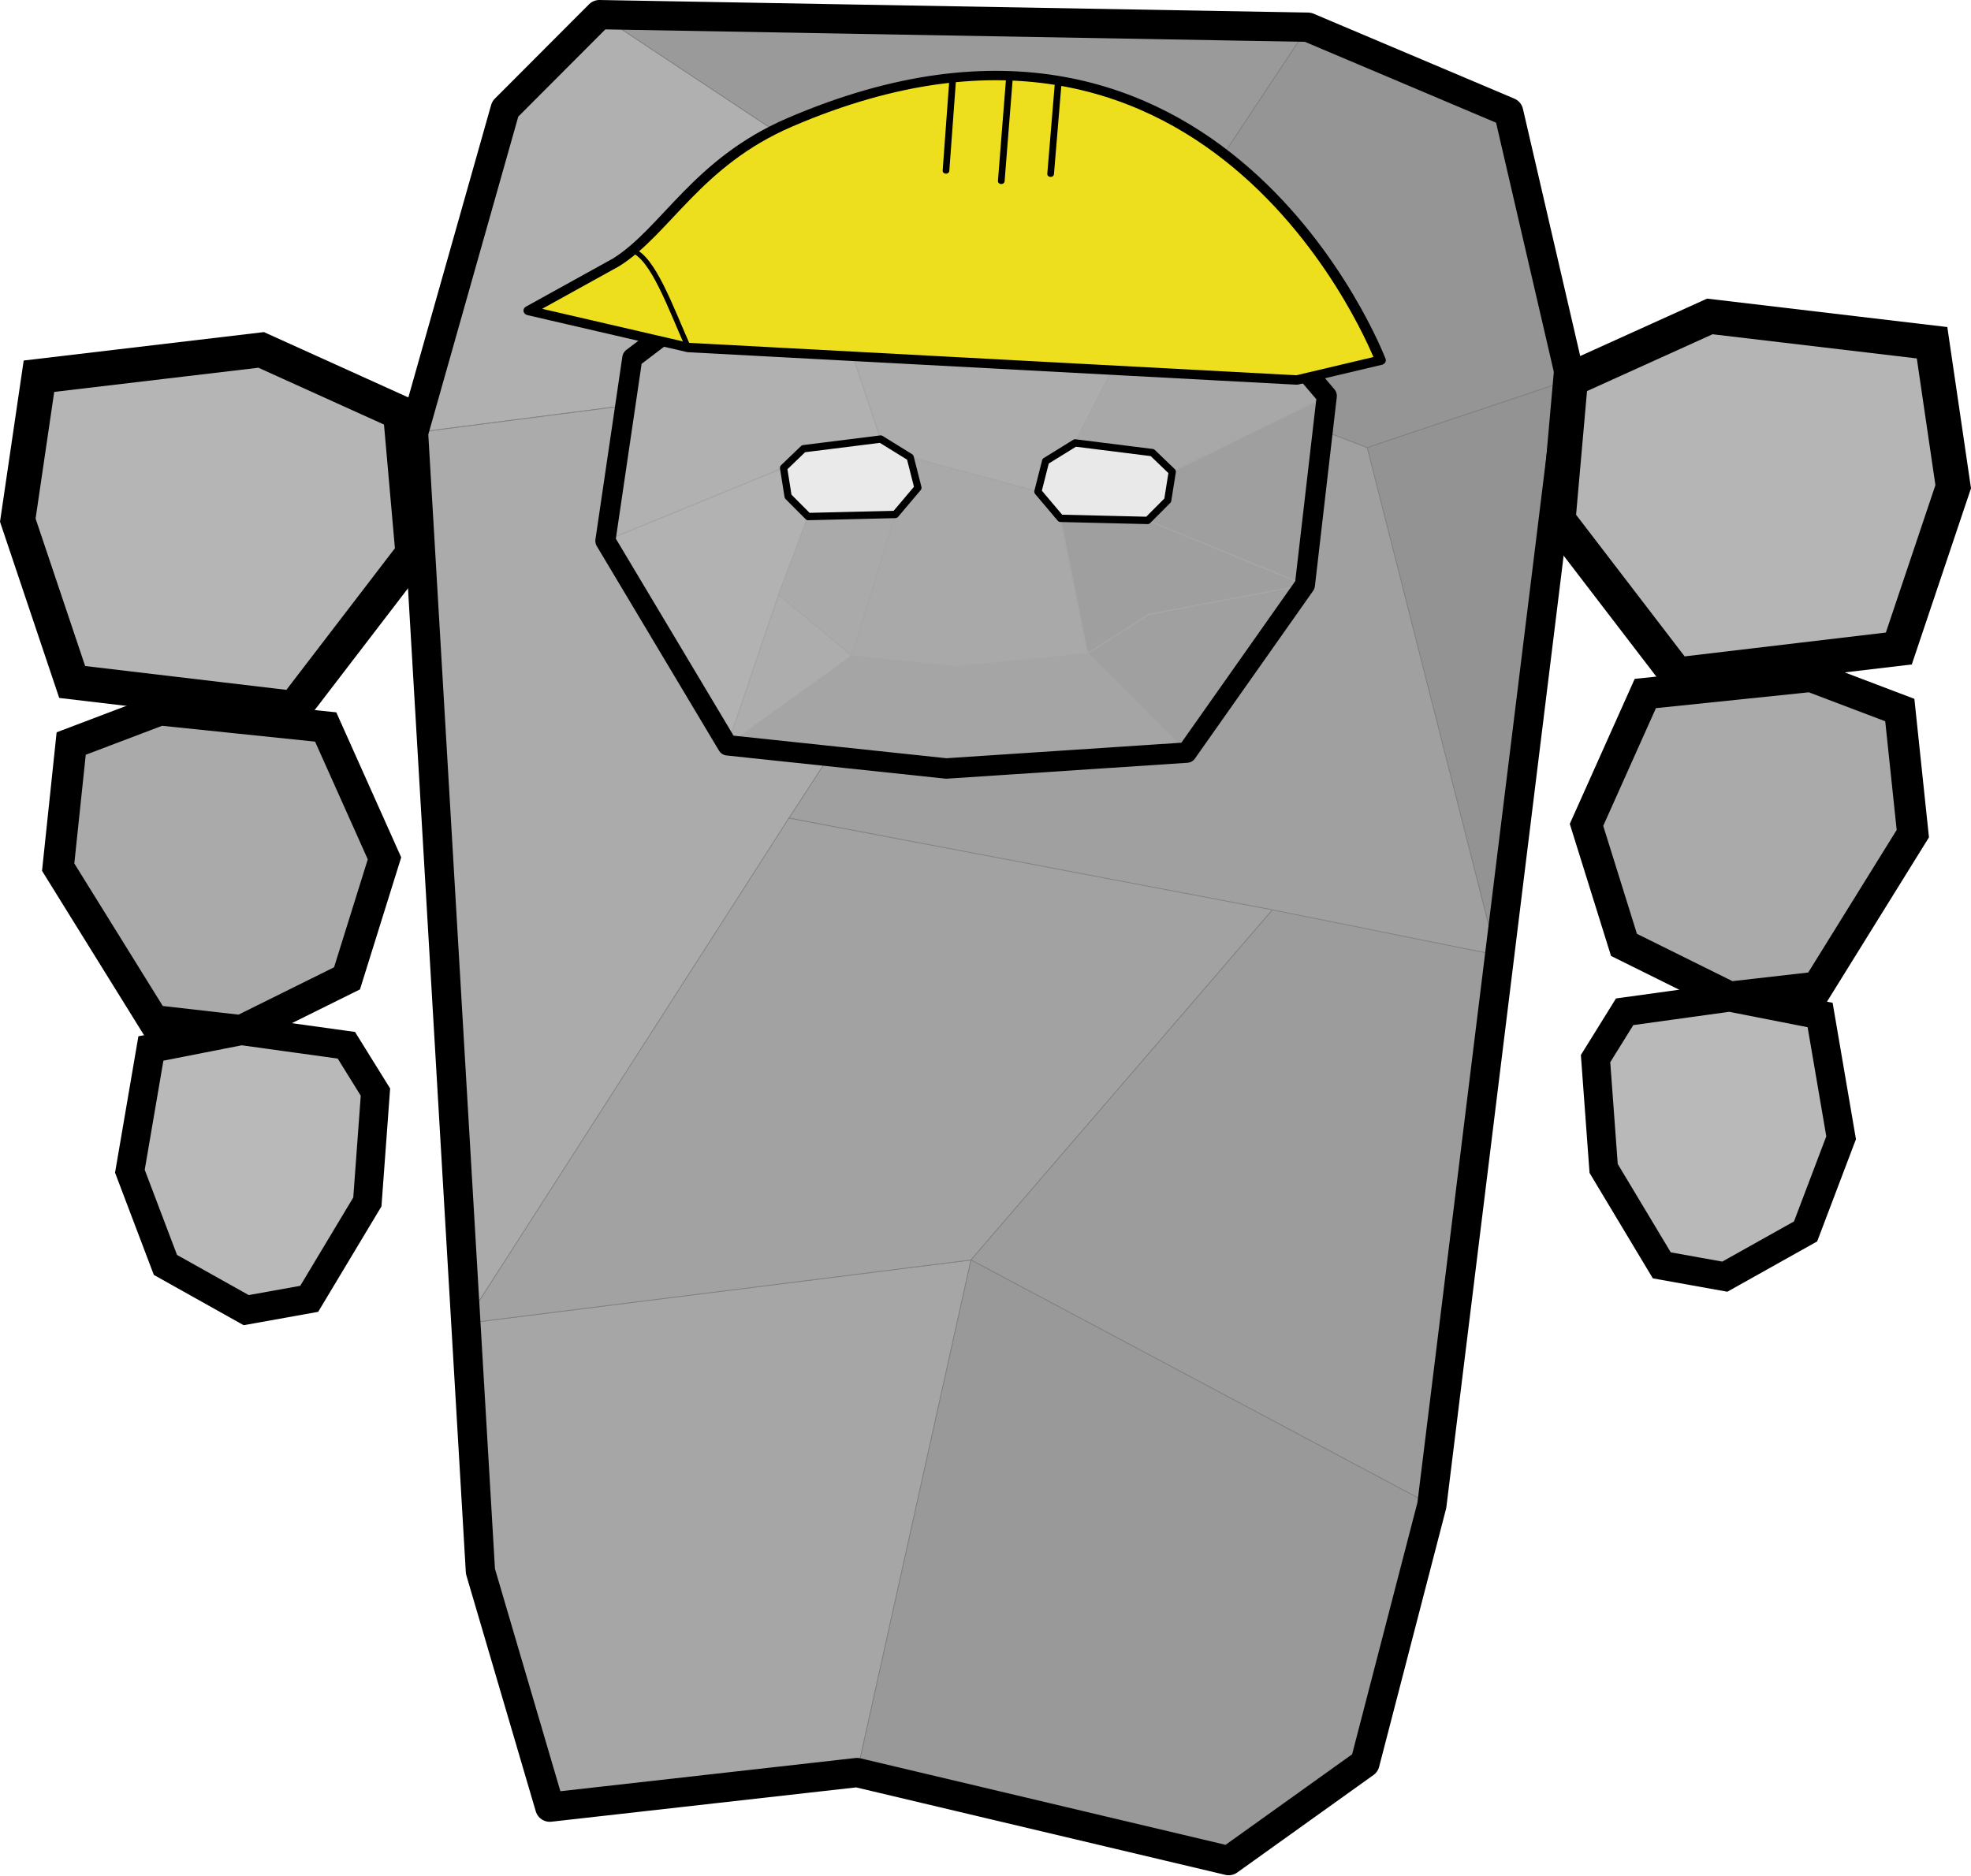
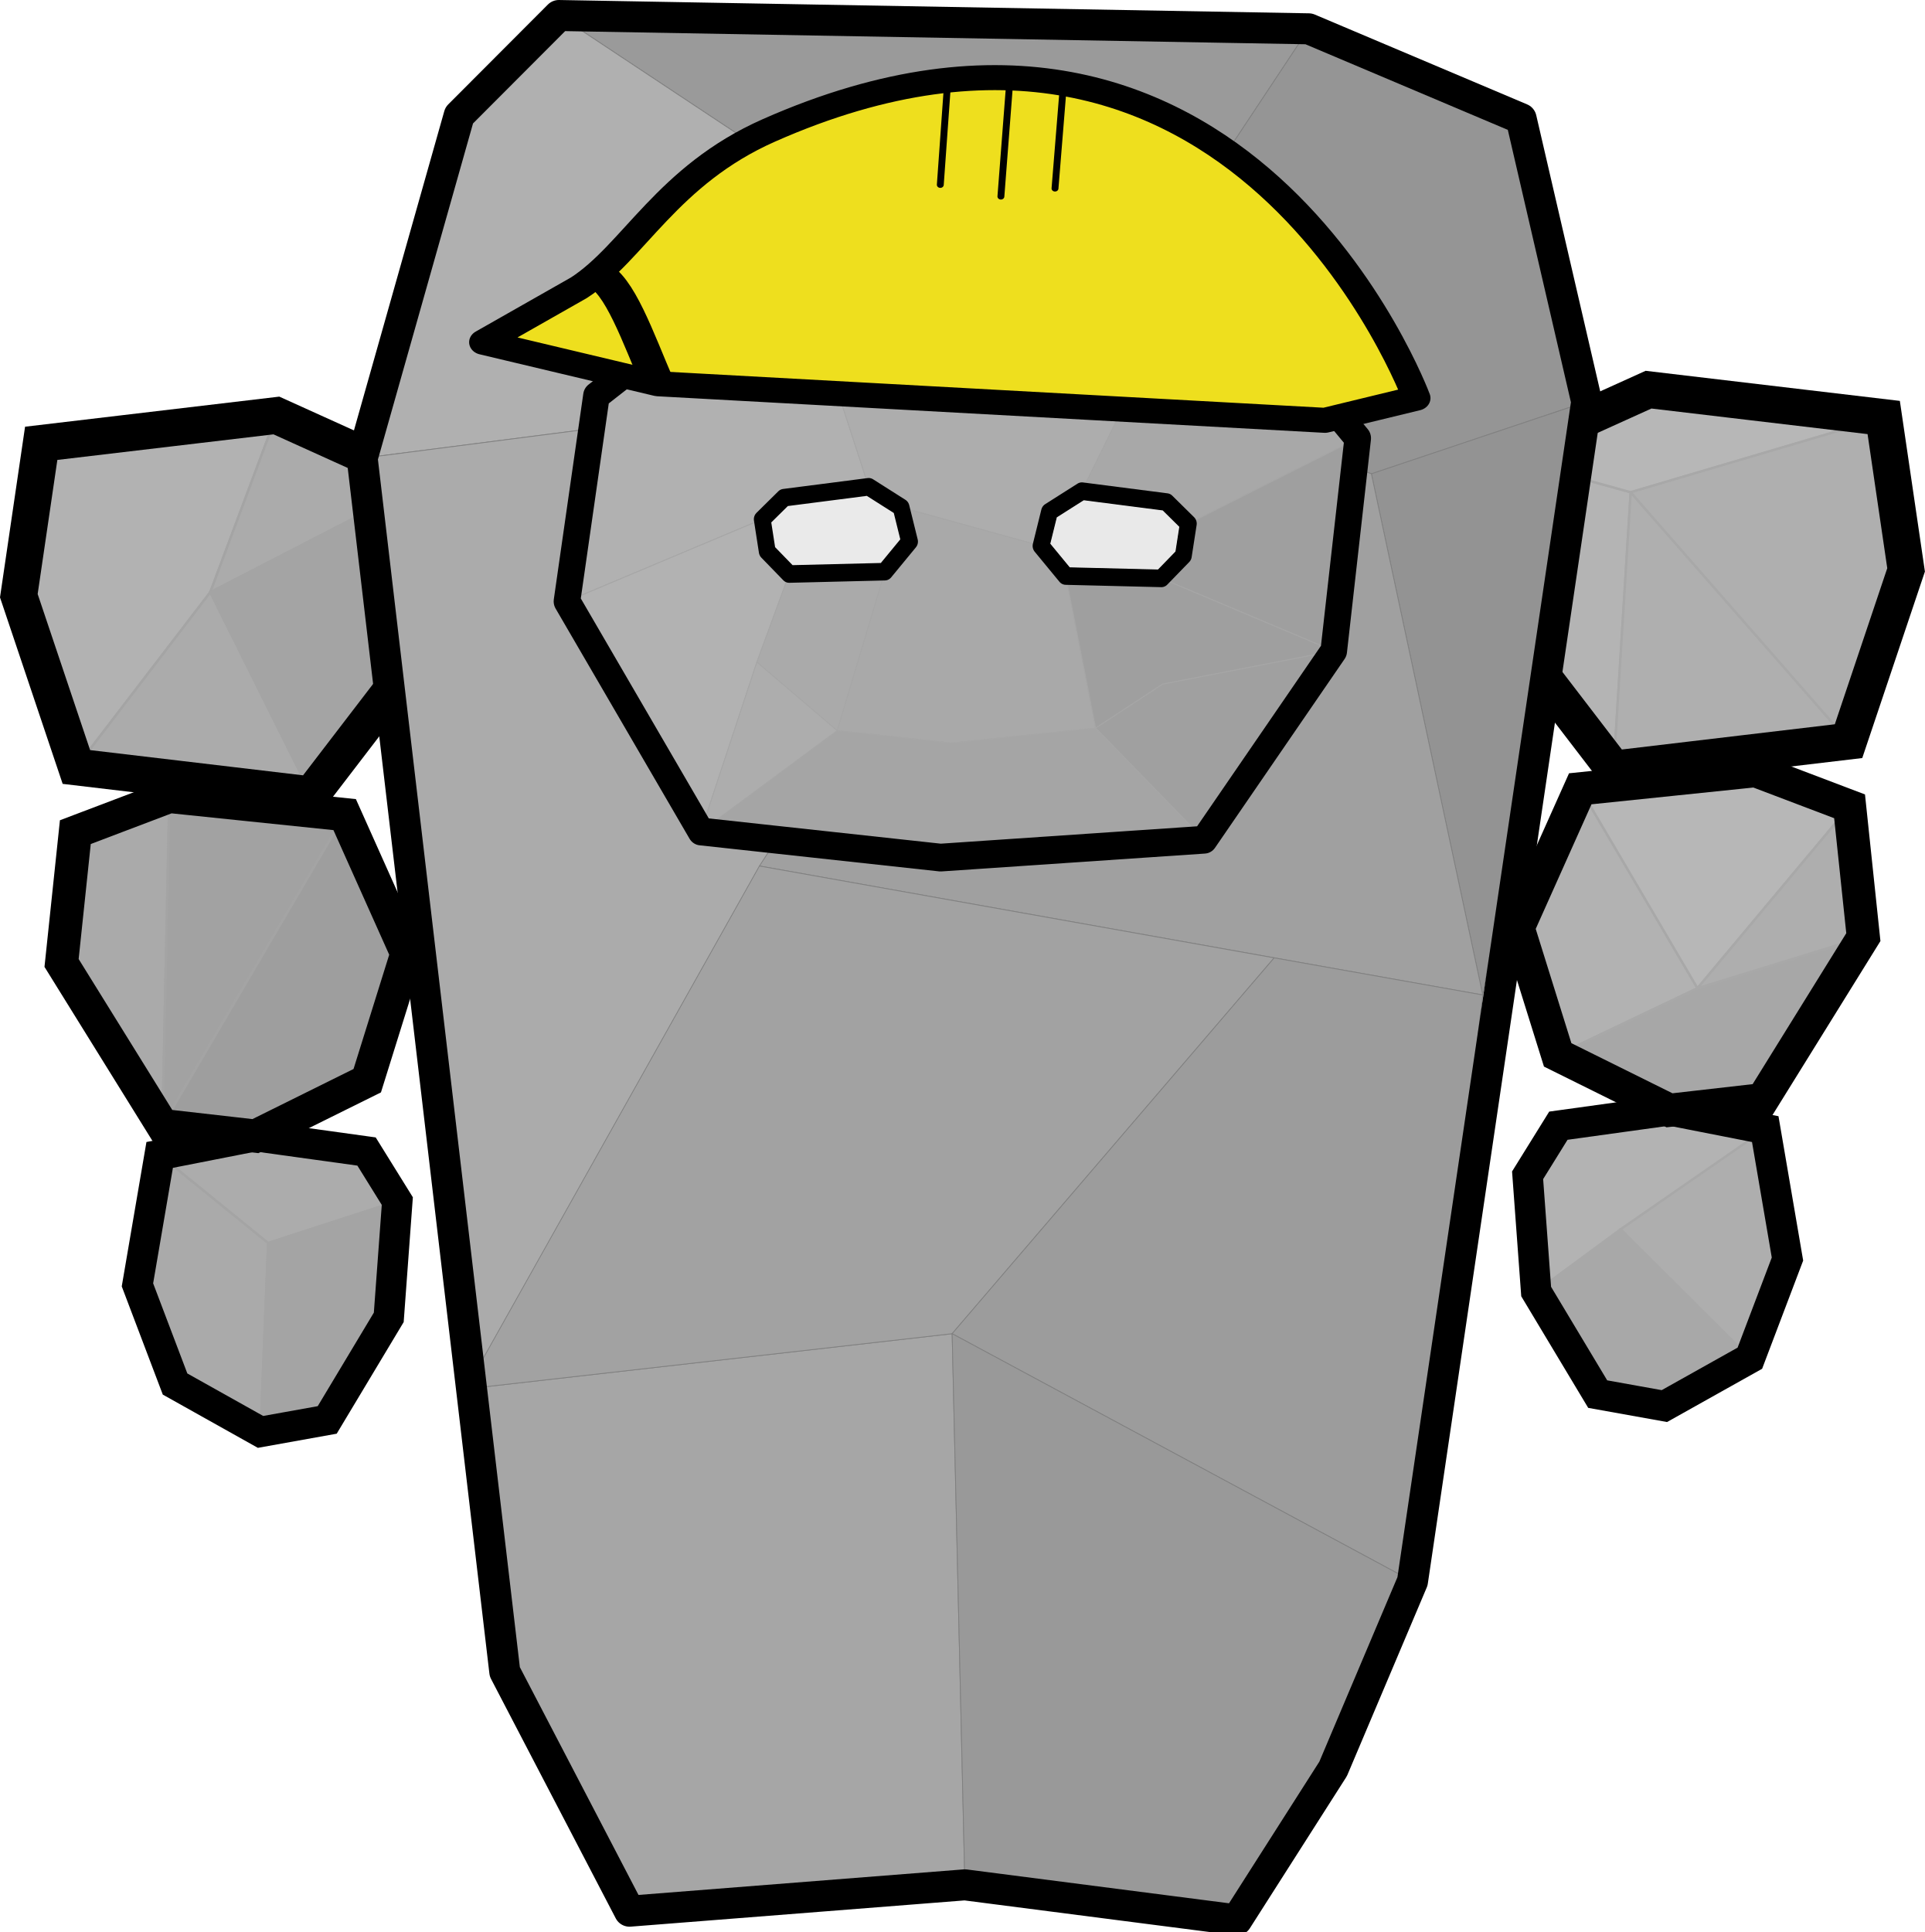
- <svg xmlns="http://www.w3.org/2000/svg" width="230.572mm" height="219.418mm" viewBox="0 0 230.572 219.418" version="1.1" id="svg8">
+ <svg xmlns="http://www.w3.org/2000/svg" width="212.782mm" height="213.56mm" viewBox="0 0 212.782 213.56" version="1.1" id="svg8">
  <defs id="defs2" />
-   <g id="layer2" transform="translate(14.77024,-26.25966)" style="display:inline">
+   <g id="layer4" transform="translate(-8.340386,-2.411462e-6)">
+     <path style="fill:#b2b2b2;fill-opacity:1;stroke:#a4a4a4;stroke-width:0.265px;stroke-linecap:butt;stroke-linejoin:miter;stroke-opacity:1" d="m 12.896,49.004 -2.474,16.845 6.362,18.932 14.802,-19.317 7.307,-19.537 z" id="path3086" />
+     <path style="fill:#ababab;fill-opacity:1;stroke:#a4a4a4;stroke-width:0.265px;stroke-linecap:butt;stroke-linejoin:miter;stroke-opacity:1" d="m 55.18,53.297 -23.594,12.166 7.307,-19.537 z" id="path3088" />
+     <path style="fill:#ababab;fill-opacity:1;stroke:#a4a4a4;stroke-width:0.265px;stroke-linecap:butt;stroke-linejoin:miter;stroke-opacity:1" d="m 16.784,84.78 14.802,-19.317 11.165,22.393 z" id="path3090" />
+     <path style="fill:#a4a4a4;fill-opacity:1;stroke:#a4a4a4;stroke-width:0.265px;stroke-linecap:butt;stroke-linejoin:miter;stroke-opacity:1" d="M 56.632,69.744 42.751,87.856 31.586,65.464 55.18,53.297 Z" id="path3092" />
+     <path style="fill:#aaaaaa;fill-opacity:1;stroke:#a4a4a4;stroke-width:0.265px;stroke-linecap:butt;stroke-linejoin:miter;stroke-opacity:1" d="m 26.295,124.413 0.768,-36.374 -10.394,3.944 -1.523,14.461 z" id="path3094" />
+     <path style="fill:#a2a2a2;fill-opacity:1;stroke:#a4a4a4;stroke-width:0.265px;stroke-linecap:butt;stroke-linejoin:miter;stroke-opacity:1" d="M 26.295,124.413 46.44,90.046 27.063,88.039 Z" id="path3096" />
+     <path style="fill:#9e9e9e;fill-opacity:1;stroke:#a4a4a4;stroke-width:0.265px;stroke-linecap:butt;stroke-linejoin:miter;stroke-opacity:1" d="m 48.937,119.457 4.383,-14.041 -6.88,-15.37 -20.145,34.367 10.28,1.172 z" id="path3098" />
+     <path style="fill:#aaaaaa;fill-opacity:1;stroke:#a4a4a4;stroke-width:0.265px;stroke-linecap:butt;stroke-linejoin:miter;stroke-opacity:1" d="m 25.991,127.664 11.996,9.734 -0.845,20.883 -9.449,-5.292 -4.158,-10.961 z" id="path3100" />
+     <path style="fill:#acacac;fill-opacity:1;stroke:#a4a4a4;stroke-width:0.265px;stroke-linecap:butt;stroke-linejoin:miter;stroke-opacity:1" d="m 25.991,127.664 11.996,9.734 14.274,-4.631 -3.402,-5.481 -12.284,-1.701 z" id="path3102" />
+     <path style="fill:#a4a4a4;fill-opacity:1;stroke:#a4a4a4;stroke-width:0.265px;stroke-linecap:butt;stroke-linejoin:miter;stroke-opacity:1" d="m 37.141,158.28 0.845,-20.883 14.274,-4.631 -0.945,12.851 -6.804,11.339 -7.37,1.323" id="path3104" />
+     <path style="fill:#b4b4b4;fill-opacity:1;stroke:#a8a8a8;stroke-width:0.265px;stroke-linecap:butt;stroke-linejoin:miter;stroke-opacity:1" d="m 186.712,85.003 1.886,-30.59 -14.315,-3.969 -1.452,16.446 13.881,18.113" id="path3116" />
+     <path style="fill:#afafaf;fill-opacity:1;stroke:#a8a8a8;stroke-width:0.265px;stroke-linecap:butt;stroke-linejoin:miter;stroke-opacity:1" d="M 212.679,81.927 188.597,54.413 186.712,85.003 Z" id="path3118" />
+     <path style="fill:#b7b7b7;fill-opacity:1;stroke:#a8a8a8;stroke-width:0.265px;stroke-linecap:butt;stroke-linejoin:miter;stroke-opacity:1" d="m 174.283,50.444 14.315,3.969 27.97,-8.263 -25.997,-3.077 z" id="path3120" />
+     <path style="fill:#afafaf;fill-opacity:1;stroke:#a8a8a8;stroke-width:0.265px;stroke-linecap:butt;stroke-linejoin:miter;stroke-opacity:1" d="M 212.679,81.927 188.597,54.413 216.567,46.15 219.041,62.995 Z" id="path3122" />
+     <path style="fill:#b2b2b2;fill-opacity:1;stroke:#a8a8a8;stroke-width:0.265px;stroke-linecap:butt;stroke-linejoin:miter;stroke-opacity:1" d="M 180.526,116.604 195.981,109.238 183.023,87.192 176.143,102.562 Z" id="path3124" />
+     <path style="fill:#b7b7b7;fill-opacity:1;stroke:#a8a8a8;stroke-width:0.265px;stroke-linecap:butt;stroke-linejoin:miter;stroke-opacity:1" d="M 212.793,89.129 195.981,109.238 183.023,87.192 202.4,85.185 Z" id="path3126" />
+     <path style="fill:#a7a7a7;fill-opacity:1;stroke:#a8a8a8;stroke-width:0.265px;stroke-linecap:butt;stroke-linejoin:miter;stroke-opacity:1" d="m 180.526,116.604 15.454,-7.366 18.336,-5.648 -11.148,17.969 -10.28,1.172 z" id="path3128" />
+     <path style="fill:#aeaeae;fill-opacity:1;stroke:#a8a8a8;stroke-width:0.265px;stroke-linecap:butt;stroke-linejoin:miter;stroke-opacity:1" d="m 212.793,89.129 1.523,14.461 -18.336,5.648 z" id="path3130" />
+     <path style="fill:#b3b3b3;fill-opacity:1;stroke:#a8a8a8;stroke-width:0.265px;stroke-linecap:butt;stroke-linejoin:miter;stroke-opacity:1" d="m 180.605,124.432 -3.402,5.481 0.945,12.851 25.324,-17.954 -10.583,-2.079 z" id="path3132" />
+     <path style="fill:#aeaeae;fill-opacity:1;stroke:#a8a8a8;stroke-width:0.265px;stroke-linecap:butt;stroke-linejoin:miter;stroke-opacity:1" d="m 201.771,150.134 -14.295,-14.249 15.996,-11.075 2.457,14.363 z" id="path3134" />
+     <path style="fill:#a8a8a8;fill-opacity:1;stroke:#a8a8a8;stroke-width:0.265px;stroke-linecap:butt;stroke-linejoin:miter;stroke-opacity:1" d="m 192.322,155.426 -7.37,-1.323 -6.804,-11.339 9.329,-6.878 14.295,14.249 z" id="path3136" />
+   </g>
+   <g id="layer5" transform="translate(-8.340386,-2.411462e-6)">
+     <path style="display:inline;fill:none;fill-opacity:1;stroke:#000000;stroke-width:3.665;stroke-linecap:butt;stroke-linejoin:miter;stroke-miterlimit:4;stroke-dasharray:none;stroke-opacity:1" d="m 46.44,90.046 -19.377,-2.007 -10.394,3.944 -1.523,14.461 11.148,17.969 10.28,1.172 12.362,-6.127 4.383,-14.041 z" id="path855-6" />
+     <path style="display:inline;fill:none;fill-opacity:1;stroke:#000000;stroke-width:3.365;stroke-linecap:butt;stroke-linejoin:miter;stroke-miterlimit:4;stroke-dasharray:none;stroke-opacity:1" d="m 48.858,127.286 -12.284,-1.701 -10.583,2.079 -2.457,14.363 4.158,10.961 9.449,5.292 7.37,-1.323 6.804,-11.339 0.945,-12.851 z" id="path859-7" />
+     <path style="display:inline;fill:none;fill-opacity:1;stroke:#000000;stroke-width:4.065;stroke-linecap:butt;stroke-linejoin:miter;stroke-miterlimit:4;stroke-dasharray:none;stroke-opacity:1" d="m 38.893,45.927 -25.997,3.077 -2.474,16.845 6.362,18.932 25.967,3.076 13.881,-18.113 -1.452,-16.446 z" id="path851-3" />
+     <path style="display:inline;fill:none;fill-opacity:1;stroke:#000000;stroke-width:4.065;stroke-linecap:butt;stroke-linejoin:miter;stroke-miterlimit:4;stroke-dasharray:none;stroke-opacity:1" d="m 190.57,43.073 25.997,3.077 2.474,16.845 -6.362,18.932 -25.967,3.076 -13.881,-18.113 1.452,-16.446 z" id="path851" />
+     <path style="display:inline;fill:none;fill-opacity:1;stroke:#000000;stroke-width:3.665;stroke-linecap:butt;stroke-linejoin:miter;stroke-miterlimit:4;stroke-dasharray:none;stroke-opacity:1" d="m 183.023,87.192 19.377,-2.007 10.394,3.944 1.523,14.461 -11.148,17.969 -10.28,1.172 -12.362,-6.127 -4.383,-14.041 z" id="path855" />
+     <path style="display:inline;fill:none;fill-opacity:1;stroke:#000000;stroke-width:3.365;stroke-linecap:butt;stroke-linejoin:miter;stroke-miterlimit:4;stroke-dasharray:none;stroke-opacity:1" d="m 180.605,124.432 12.284,-1.701 10.583,2.079 2.457,14.363 -4.158,10.961 -9.449,5.292 -7.37,-1.323 -6.804,-11.339 -0.945,-12.851 z" id="path859" />
+   </g>
+   <g id="layer2" transform="translate(6.429852,-26.25966)" style="display:inline">
    <path style="fill:#9a9a9a;fill-opacity:1;stroke:#7f7f7f;stroke-width:0.086;stroke-linecap:butt;stroke-linejoin:miter;stroke-miterlimit:4;stroke-dasharray:none;stroke-opacity:1" d="M 55.345,27.973 113.602,66.608 138.239,29.445 Z" id="path818" />
    <path style="fill:#959595;fill-opacity:1;stroke:#7f7f7f;stroke-width:0.086;stroke-linecap:butt;stroke-linejoin:miter;stroke-miterlimit:4;stroke-dasharray:none;stroke-opacity:1" d="m 113.602,66.608 31.563,12.027 23.796,-7.98 -7.246,-31.277 -23.477,-9.935 -24.636,37.164" id="path820" />
    <path style="fill:#b0b0b0;fill-opacity:1;stroke:#7f7f7f;stroke-width:0.086;stroke-linecap:butt;stroke-linejoin:miter;stroke-miterlimit:4;stroke-dasharray:none;stroke-opacity:1" d="M 55.345,27.973 113.602,66.608 33.606,76.911 44.331,39.011 Z" id="path822" />
-     <path style="fill:#939393;fill-opacity:1;stroke:#7f7f7f;stroke-width:0.086;stroke-linecap:butt;stroke-linejoin:miter;stroke-miterlimit:4;stroke-dasharray:none;stroke-opacity:1" d="m 145.166,78.636 15.101,59.357 8.695,-67.337 z" id="path824" />
-     <path style="fill:#ababab;fill-opacity:1;stroke:#7f7f7f;stroke-width:0.086;stroke-linecap:butt;stroke-linejoin:miter;stroke-miterlimit:4;stroke-dasharray:none;stroke-opacity:1" d="M 113.602,66.608 39.603,181.112 33.606,76.911 Z" id="path826" />
-     <path style="fill:#a0a0a0;fill-opacity:1;stroke:#7f7f7f;stroke-width:0.086;stroke-linecap:butt;stroke-linejoin:miter;stroke-miterlimit:4;stroke-dasharray:none;stroke-opacity:1" d="m 113.602,66.608 31.563,12.027 15.101,59.357 -82.749,-16.006 z" id="path830" />
-     <path style="fill:#a6a6a6;fill-opacity:1;stroke:#7f7f7f;stroke-width:0.086;stroke-linecap:butt;stroke-linejoin:miter;stroke-miterlimit:4;stroke-dasharray:none;stroke-opacity:1" d="m 85.488,233.662 13.333,-59.977 -59.217,7.428 1.829,29 8.116,27.597 35.94,-4.048" id="path832" />
-     <path style="fill:#a2a2a2;fill-opacity:1;stroke:#7f7f7f;stroke-width:0.086;stroke-linecap:butt;stroke-linejoin:miter;stroke-miterlimit:4;stroke-dasharray:none;stroke-opacity:1" d="m 77.517,121.986 -37.914,59.126 59.217,-7.428 35.264,-40.967 z" id="path834" />
-     <path style="fill:#9c9c9c;fill-opacity:1;stroke:#7f7f7f;stroke-width:0.086;stroke-linecap:butt;stroke-linejoin:miter;stroke-miterlimit:4;stroke-dasharray:none;stroke-opacity:1" d="m 160.267,137.993 -26.182,-5.275 -35.264,40.967 53.91,28.701 7.536,-64.393 v 0" id="path836" />
-     <path style="fill:#999999;fill-opacity:1;stroke:#7f7f7f;stroke-width:0.086;stroke-linecap:butt;stroke-linejoin:miter;stroke-miterlimit:4;stroke-dasharray:none;stroke-opacity:1" d="M 128.964,243.965 144.905,232.558 152.731,202.385 98.821,173.685 85.488,233.662 Z" id="path838" />
-     <path style="display:inline;fill:#aaaaaa;fill-opacity:1;stroke:#000000;stroke-width:3.665;stroke-linecap:butt;stroke-linejoin:miter;stroke-miterlimit:4;stroke-dasharray:none;stroke-opacity:1" d="m 23.329,111.321 -19.377,-2.007 -10.394,3.944 -1.523,14.461 11.148,17.969 10.28,1.172 12.362,-6.127 4.383,-14.041 z" id="path855-6" />
-     <path style="display:inline;fill:#b9b9b9;fill-opacity:1;stroke:#000000;stroke-width:3.365;stroke-linecap:butt;stroke-linejoin:miter;stroke-miterlimit:4;stroke-dasharray:none;stroke-opacity:1" d="m 25.748,148.561 -12.284,-1.701 -10.583,2.079 -2.457,14.363 4.158,10.961 9.449,5.292 7.37,-1.323 6.804,-11.339 0.945,-12.851 z" id="path859-7" />
-     <path style="display:inline;fill:#b5b5b5;fill-opacity:1;stroke:#000000;stroke-width:4.065;stroke-linecap:butt;stroke-linejoin:miter;stroke-miterlimit:4;stroke-dasharray:none;stroke-opacity:1" d="m 15.783,67.202 -25.997,3.077 -2.474,16.845 6.362,18.932 25.967,3.076 13.881,-18.113 -1.452,-16.446 z" id="path851-3" />
-     <path style="display:inline;fill:#b5b5b5;fill-opacity:1;stroke:#000000;stroke-width:4.065;stroke-linecap:butt;stroke-linejoin:miter;stroke-miterlimit:4;stroke-dasharray:none;stroke-opacity:1" d="m 185.249,63.285 25.997,3.077 2.474,16.845 -6.362,18.932 -25.967,3.076 -13.881,-18.113 1.452,-16.446 z" id="path851" />
-     <path style="display:inline;fill:#aaaaaa;fill-opacity:1;stroke:#000000;stroke-width:3.665;stroke-linecap:butt;stroke-linejoin:miter;stroke-miterlimit:4;stroke-dasharray:none;stroke-opacity:1" d="m 177.702,107.404 19.377,-2.007 10.394,3.944 1.523,14.461 -11.148,17.969 -10.28,1.172 -12.362,-6.127 -4.383,-14.041 z" id="path855" />
-     <path style="display:inline;fill:#b9b9b9;fill-opacity:1;stroke:#000000;stroke-width:3.365;stroke-linecap:butt;stroke-linejoin:miter;stroke-miterlimit:4;stroke-dasharray:none;stroke-opacity:1" d="m 175.284,144.644 12.284,-1.701 10.583,2.079 2.457,14.363 -4.158,10.961 -9.449,5.292 -7.37,-1.323 -6.804,-11.339 -0.945,-12.851 z" id="path859" />
-     <g id="g964" transform="matrix(0.7496033,0,0,0.7626478,46.46894,34.54943)">
-       <g transform="translate(-40.95028,-8.009144)" style="display:inline" id="layer4">
-         <path id="path2259" d="m 81.537,68.922 3.108,-2.937 12.047,-1.485 4.607,2.8 1.206,4.67 -3.526,4.1 -13.606,0.32 -3.128,-3.085 z" style="fill:#eaeaea;fill-opacity:1;stroke:#000000;stroke-width:0.204px;stroke-linecap:butt;stroke-linejoin:miter;stroke-opacity:1" />
-         <path id="path2261" d="m 121.227,72.564 1.206,-4.67 4.607,-2.8 12.047,1.485 3.108,2.937 -0.709,4.382 -3.128,3.085 -13.606,-0.32 z" style="fill:#e9e9e9;fill-opacity:1;stroke:#000000;stroke-width:0.204px;stroke-linecap:butt;stroke-linejoin:miter;stroke-opacity:1" />
+     <path style="fill:#939393;fill-opacity:1;stroke:#7f7f7f;stroke-width:0.086;stroke-linecap:butt;stroke-linejoin:miter;stroke-miterlimit:4;stroke-dasharray:none;stroke-opacity:1" d="m 145.166,78.636 12.313,57.609 11.483,-65.588 z" id="path824" />
+     <path style="fill:#ababab;fill-opacity:1;stroke:#7f7f7f;stroke-width:0.086;stroke-linecap:butt;stroke-linejoin:miter;stroke-miterlimit:4;stroke-dasharray:none;stroke-opacity:1" d="M 113.602,66.608 45.084,179.79 33.606,76.911 Z" id="path826" />
+     <path style="fill:#a0a0a0;fill-opacity:1;stroke:#7f7f7f;stroke-width:0.086;stroke-linecap:butt;stroke-linejoin:miter;stroke-miterlimit:4;stroke-dasharray:none;stroke-opacity:1" d="m 113.602,66.608 31.563,12.027 12.313,57.609 -79.962,-14.258 z" id="path830" />
+     <path style="fill:#a6a6a6;fill-opacity:1;stroke:#7f7f7f;stroke-width:0.086;stroke-linecap:butt;stroke-linejoin:miter;stroke-miterlimit:4;stroke-dasharray:none;stroke-opacity:1" d="m 100.229,234.607 -1.408,-60.922 -53.737,6.105 4.286,31.268 13.785,26.463 37.074,-2.914" id="path832" />
+     <path style="fill:#a2a2a2;fill-opacity:1;stroke:#7f7f7f;stroke-width:0.086;stroke-linecap:butt;stroke-linejoin:miter;stroke-miterlimit:4;stroke-dasharray:none;stroke-opacity:1" d="m 77.517,121.986 -32.433,57.803 53.737,-6.105 35.597,-41.543 z" id="path834" />
+     <path style="fill:#9c9c9c;fill-opacity:1;stroke:#7f7f7f;stroke-width:0.086;stroke-linecap:butt;stroke-linejoin:miter;stroke-miterlimit:4;stroke-dasharray:none;stroke-opacity:1" d="m 157.479,136.244 -23.061,-4.103 -35.597,41.543 50.886,27.378 7.772,-64.818 v 0" id="path836" />
+     <path style="fill:#999999;fill-opacity:1;stroke:#7f7f7f;stroke-width:0.086;stroke-linecap:butt;stroke-linejoin:miter;stroke-miterlimit:4;stroke-dasharray:none;stroke-opacity:1" d="m 130.287,238.484 10.65,-16.698 8.771,-20.723 -50.886,-27.378 1.408,60.922 z" id="path838" />
+   </g>
+   <g id="layer1" transform="translate(6.429852,-26.25966)" style="display:inline">
+     <path style="fill:none;stroke:#000000;stroke-width:3.426;stroke-linecap:round;stroke-linejoin:round;stroke-miterlimit:4;stroke-dasharray:none;stroke-opacity:1" d="M 138.239,29.445 55.345,27.973 44.331,39.011 33.606,76.911 49.37,211.057 l 13.785,26.463 37.074,-2.914 30.058,3.877 10.65,-16.698 8.771,-20.723 19.255,-130.407 -7.246,-31.277 z" id="path815" />
+   </g>
+   <g id="layer6" transform="translate(-6.047618,-1.205731e-6)">
+     <g id="g3335" transform="matrix(0.7764289,0,0,0.8109697,58.12574,7.397493)" style="stroke-width:1.386;stroke-miterlimit:4;stroke-dasharray:none">
+       <g transform="translate(-40.08667,-7.269933)" style="display:inline;stroke-width:1.386;stroke-miterlimit:4;stroke-dasharray:none" id="layer4-2">
+         <path id="path2259" d="m 81.537,68.922 3.108,-2.937 12.047,-1.485 4.607,2.8 1.206,4.67 -3.526,4.1 -13.606,0.32 -3.128,-3.085 z" style="fill:#eaeaea;fill-opacity:1;stroke:#000000;stroke-width:1.386;stroke-linecap:butt;stroke-linejoin:miter;stroke-miterlimit:4;stroke-dasharray:none;stroke-opacity:1" />
+         <path id="path2261" d="m 121.227,72.564 1.206,-4.67 4.607,-2.8 12.047,1.485 3.108,2.937 -0.709,4.382 -3.128,3.085 -13.606,-0.32 z" style="fill:#e9e9e9;fill-opacity:1;stroke:#000000;stroke-width:2.268;stroke-linecap:butt;stroke-linejoin:miter;stroke-miterlimit:4;stroke-dasharray:none;stroke-opacity:1" />
      </g>
-       <g transform="translate(-40.95028,-8.009144)" style="display:inline" id="layer3">
-         <path id="path879" d="m 57.929,52.087 26.007,9.515 0.708,4.382 3.128,3.085 -7.71,14.949 -26.332,-3.905 z" style="fill:none;stroke:none;stroke-width:0.174px;stroke-linecap:butt;stroke-linejoin:miter;stroke-opacity:1" />
-         <path id="path896" d="M 85.484,31.47 96.692,64.499 84.645,65.984 81.537,68.922 53.73,80.114 57.929,52.087 Z" style="fill:#b1b1b1;fill-opacity:1;stroke:#a6a6a6;stroke-width:0.174px;stroke-linecap:butt;stroke-linejoin:miter;stroke-opacity:1" />
-         <path id="path1510" d="m 85.484,31.47 11.207,33.029 4.607,2.8 19.928,5.264 1.206,-4.67 4.607,-2.8 16.966,-32.979 z" style="fill:#adadad;fill-opacity:1;stroke:#a6a6a6;stroke-width:0.174px;stroke-linecap:butt;stroke-linejoin:miter;stroke-opacity:1" />
-         <path id="path1512" d="m 144.006,32.114 -16.966,32.979 12.047,1.485 3.108,2.937 24.118,-11.63 z" style="fill:#a8a8a8;fill-opacity:1;stroke:#a6a6a6;stroke-width:0.174px;stroke-linecap:butt;stroke-linejoin:miter;stroke-opacity:1" />
-         <path id="path1514" d="m 162.901,86.879 -24.542,-9.896 3.128,-3.085 0.709,-4.382 24.118,-11.63 z" style="fill:#9f9f9f;fill-opacity:1;stroke:#a6a6a6;stroke-width:0.174px;stroke-linecap:butt;stroke-linejoin:miter;stroke-opacity:1" />
-         <path id="path1516" d="m 101.299,67.3 1.206,4.67 -3.526,4.1 -6.789,21.666 16.267,1.692 20.544,-2.038 -4.248,-20.726 -3.526,-4.1 z" style="fill:#a9a9a9;fill-opacity:1;stroke:#a6a6a6;stroke-width:0.174px;stroke-linecap:butt;stroke-linejoin:miter;stroke-opacity:1" />
-         <path id="path1518" d="m 124.753,76.664 4.248,20.726 9.539,-5.992 24.361,-4.518 -24.542,-9.896 z" style="fill:#9f9f9f;fill-opacity:1;stroke:#a6a6a6;stroke-width:0.174px;stroke-linecap:butt;stroke-linejoin:miter;stroke-opacity:1" />
-         <path id="path1520" d="m 144.459,112.605 -15.457,-15.215 9.539,-5.992 24.361,-4.518 z" style="fill:#a0a0a0;fill-opacity:1;stroke:#a6a6a6;stroke-width:0.174px;stroke-linecap:butt;stroke-linejoin:miter;stroke-opacity:1" />
-         <path id="path1522" d="m 92.19,97.736 16.267,1.692 20.544,-2.038 15.457,15.215 -37.538,2.436 -34.124,-3.557 z" style="fill:#a5a5a5;fill-opacity:1;stroke:#a6a6a6;stroke-width:0.174px;stroke-linecap:butt;stroke-linejoin:miter;stroke-opacity:1" />
-         <path id="path1524" d="m 53.73,80.114 27.807,-11.193 0.709,4.382 3.128,3.085 -4.602,12.012 -7.973,23.082 z" style="fill:#b2b2b2;fill-opacity:1;stroke:#a6a6a6;stroke-width:0.174px;stroke-linecap:butt;stroke-linejoin:miter;stroke-opacity:1" />
-         <path id="path1526" d="M 98.979,76.07 92.19,97.736 80.771,88.401 85.373,76.389 Z" style="fill:#aaaaaa;fill-opacity:1;stroke:#a6a6a6;stroke-width:0.174px;stroke-linecap:butt;stroke-linejoin:miter;stroke-opacity:1" />
-         <path id="path1528" d="M 72.797,111.484 92.19,97.736 80.771,88.401 Z" style="fill:#adadad;fill-opacity:1;stroke:#a6a6a6;stroke-width:0.174px;stroke-linecap:butt;stroke-linejoin:miter;stroke-opacity:1" />
+       <g transform="translate(-40.08667,-7.269933)" style="display:inline;stroke-width:1.386;stroke-miterlimit:4;stroke-dasharray:none" id="layer3">
+         <path id="path879" d="m 57.929,52.087 26.007,9.515 0.708,4.382 3.128,3.085 -7.71,14.949 -26.332,-3.905 z" style="fill:none;stroke:none;stroke-width:1.386;stroke-linecap:butt;stroke-linejoin:miter;stroke-miterlimit:4;stroke-dasharray:none;stroke-opacity:1" />
+         <path id="path896" d="M 85.484,31.47 96.692,64.499 84.645,65.984 81.537,68.922 53.73,80.114 57.929,52.087 Z" style="fill:#b1b1b1;fill-opacity:1;stroke:#a6a6a6;stroke-width:0.126;stroke-linecap:butt;stroke-linejoin:miter;stroke-miterlimit:4;stroke-dasharray:none;stroke-opacity:1" />
+         <path id="path1510" d="m 85.484,31.47 11.207,33.029 4.607,2.8 19.928,5.264 1.206,-4.67 4.607,-2.8 16.966,-32.979 z" style="fill:#adadad;fill-opacity:1;stroke:#a6a6a6;stroke-width:0.126;stroke-linecap:butt;stroke-linejoin:miter;stroke-miterlimit:4;stroke-dasharray:none;stroke-opacity:1" />
+         <path id="path1512" d="m 144.006,32.114 -16.966,32.979 12.047,1.485 3.108,2.937 24.118,-11.63 z" style="fill:#a8a8a8;fill-opacity:1;stroke:#a6a6a6;stroke-width:0.126;stroke-linecap:butt;stroke-linejoin:miter;stroke-miterlimit:4;stroke-dasharray:none;stroke-opacity:1" />
+         <path id="path1514" d="m 162.901,86.879 -24.542,-9.896 3.128,-3.085 0.709,-4.382 24.118,-11.63 z" style="fill:#9f9f9f;fill-opacity:1;stroke:#a6a6a6;stroke-width:0.126;stroke-linecap:butt;stroke-linejoin:miter;stroke-miterlimit:4;stroke-dasharray:none;stroke-opacity:1" />
+         <path id="path1516" d="m 101.299,67.3 1.206,4.67 -3.526,4.1 -6.789,21.666 16.267,1.692 20.544,-2.038 -4.248,-20.726 -3.526,-4.1 z" style="fill:#a9a9a9;fill-opacity:1;stroke:#a6a6a6;stroke-width:0.126;stroke-linecap:butt;stroke-linejoin:miter;stroke-miterlimit:4;stroke-dasharray:none;stroke-opacity:1" />
+         <path id="path1518" d="m 124.753,76.664 4.248,20.726 9.539,-5.992 24.361,-4.518 -24.542,-9.896 z" style="fill:#9f9f9f;fill-opacity:1;stroke:#a6a6a6;stroke-width:0.126;stroke-linecap:butt;stroke-linejoin:miter;stroke-miterlimit:4;stroke-dasharray:none;stroke-opacity:1" />
+         <path id="path1520" d="m 144.459,112.605 -15.457,-15.215 9.539,-5.992 24.361,-4.518 z" style="fill:#a0a0a0;fill-opacity:1;stroke:#a6a6a6;stroke-width:0.126;stroke-linecap:butt;stroke-linejoin:miter;stroke-miterlimit:4;stroke-dasharray:none;stroke-opacity:1" />
+         <path id="path1522" d="m 92.19,97.736 16.267,1.692 20.544,-2.038 15.457,15.215 -37.538,2.436 -34.124,-3.557 z" style="fill:#a5a5a5;fill-opacity:1;stroke:#a6a6a6;stroke-width:0.126;stroke-linecap:butt;stroke-linejoin:miter;stroke-miterlimit:4;stroke-dasharray:none;stroke-opacity:1" />
+         <path id="path1524" d="m 53.73,80.114 27.807,-11.193 0.709,4.382 3.128,3.085 -4.602,12.012 -7.973,23.082 z" style="fill:#b2b2b2;fill-opacity:1;stroke:#a6a6a6;stroke-width:0.126;stroke-linecap:butt;stroke-linejoin:miter;stroke-miterlimit:4;stroke-dasharray:none;stroke-opacity:1" />
+         <path id="path1526" d="M 98.979,76.07 92.19,97.736 80.771,88.401 85.373,76.389 Z" style="fill:#aaaaaa;fill-opacity:1;stroke:#a6a6a6;stroke-width:0.126;stroke-linecap:butt;stroke-linejoin:miter;stroke-miterlimit:4;stroke-dasharray:none;stroke-opacity:1" />
+         <path id="path1528" d="M 72.797,111.484 92.19,97.736 80.771,88.401 Z" style="fill:#adadad;fill-opacity:1;stroke:#a6a6a6;stroke-width:0.126;stroke-linecap:butt;stroke-linejoin:miter;stroke-miterlimit:4;stroke-dasharray:none;stroke-opacity:1" />
      </g>
-       <g transform="translate(-40.95028,-8.009144)" style="display:inline" id="layer1-6">
-         <path id="path2167" d="m 85.484,31.47 58.522,0.644 22.307,25.772 -3.412,28.993 -18.442,25.726 -37.538,2.436 -34.124,-3.557 -19.067,-31.369 4.199,-28.027 z" style="fill:none;fill-opacity:1;stroke:#000000;stroke-width:3.136;stroke-linecap:round;stroke-linejoin:round;stroke-miterlimit:4;stroke-dasharray:none;stroke-opacity:1" />
-         <path id="path2206" d="m 84.645,65.984 12.047,-1.485 4.607,2.8 1.206,4.67 -3.526,4.1 -13.606,0.32 -3.128,-3.085 -0.709,-4.382 z" style="fill:none;stroke:#000000;stroke-width:1.127;stroke-linecap:round;stroke-linejoin:round;stroke-miterlimit:4;stroke-dasharray:none;stroke-opacity:1" />
-         <path id="path2206-3" d="m 139.087,66.579 -12.047,-1.485 -4.607,2.8 -1.206,4.67 3.526,4.1 13.606,0.32 3.128,-3.085 0.709,-4.382 z" style="fill:none;stroke:#000000;stroke-width:1.127;stroke-linecap:round;stroke-linejoin:round;stroke-miterlimit:4;stroke-dasharray:none;stroke-opacity:1" />
+       <g transform="translate(-40.08667,-7.269933)" style="display:inline;stroke-width:1.386;stroke-miterlimit:4;stroke-dasharray:none" id="layer1-7">
+         <path id="path2167" d="m 85.484,31.47 58.522,0.644 22.307,25.772 -3.412,28.993 -18.442,25.726 -37.538,2.436 -34.124,-3.557 -19.067,-31.369 4.199,-28.027 z" style="fill:none;fill-opacity:1;stroke:#000000;stroke-width:3.781;stroke-linecap:round;stroke-linejoin:round;stroke-miterlimit:4;stroke-dasharray:none;stroke-opacity:1" />
+         <path id="path2206" d="m 84.645,65.984 12.047,-1.485 4.607,2.8 1.206,4.67 -3.526,4.1 -13.606,0.32 -3.128,-3.085 -0.709,-4.382 z" style="fill:none;stroke:#000000;stroke-width:2.394;stroke-linecap:round;stroke-linejoin:round;stroke-miterlimit:4;stroke-dasharray:none;stroke-opacity:1" />
+         <path id="path2206-3" d="m 139.087,66.579 -12.047,-1.485 -4.607,2.8 -1.206,4.67 3.526,4.1 13.606,0.32 3.128,-3.085 0.709,-4.382 z" style="fill:none;stroke:#000000;stroke-width:2.394;stroke-linecap:round;stroke-linejoin:round;stroke-miterlimit:4;stroke-dasharray:none;stroke-opacity:1" />
      </g>
-       <g transform="translate(-40.95028,-8.009144)" style="display:inline" id="layer2-7">
-         <g transform="matrix(0.710874,0,0,0.6097707,33.72217,-17.93971)" id="g875">
-           <path style="fill:#eedf1e;fill-opacity:1;stroke:#000000;stroke-width:2.365;stroke-linecap:round;stroke-linejoin:round;stroke-miterlimit:4;stroke-dasharray:none;stroke-opacity:1" d="m 46.359,112.168 133.588,8.172 18.348,-4.967 c 0,0 -35.393,-106.424 -129.706,-59.843 C 48.204,65.597 41.495,82.807 30.52,90.718 L 11.35,102.876 Z" id="path843" />
-           <path style="fill:none;stroke:#000000;stroke-width:1.465;stroke-linecap:round;stroke-linejoin:round;stroke-miterlimit:4;stroke-dasharray:none;stroke-opacity:1" d="m 116.87,44.023 -1.815,26.276 z" id="path845" />
-           <path style="fill:none;stroke:#000000;stroke-width:1.465;stroke-linecap:round;stroke-linejoin:round;stroke-miterlimit:4;stroke-dasharray:none;stroke-opacity:1" d="m 127.599,44.971 -1.709,23.538 z" id="path845-3" />
-           <path style="fill:none;stroke:#000000;stroke-width:1.465;stroke-linecap:round;stroke-linejoin:round;stroke-miterlimit:4;stroke-dasharray:none;stroke-opacity:1" d="m 104.428,44.145 -1.509,23.546 z" id="path845-6" />
-           <path style="fill:none;stroke:#000000;stroke-width:1.165;stroke-linecap:butt;stroke-linejoin:miter;stroke-miterlimit:4;stroke-dasharray:none;stroke-opacity:1" d="m 34.1,87.756 c 4.507,1.873 8.312,14.202 12.26,24.412" id="path868" />
+       <g transform="translate(-40.08667,-7.269933)" style="display:inline;stroke-width:1.386;stroke-miterlimit:4;stroke-dasharray:none" id="layer2-2">
+         <g transform="matrix(0.710874,0,0,0.6097707,33.72217,-17.93971)" id="g875" style="stroke-width:6.546;stroke-miterlimit:4;stroke-dasharray:none">
+           <path style="fill:#eedf1e;fill-opacity:1;stroke:#000000;stroke-width:5.589;stroke-linecap:round;stroke-linejoin:round;stroke-miterlimit:4;stroke-dasharray:none;stroke-opacity:1" d="m 46.359,112.168 133.588,8.172 18.348,-4.967 c 0,0 -35.393,-106.424 -129.706,-59.843 C 48.204,65.597 41.495,82.807 30.52,90.718 L 11.35,102.876 Z" id="path843" />
+           <path style="fill:none;stroke:#000000;stroke-width:1.378;stroke-linecap:round;stroke-linejoin:round;stroke-miterlimit:4;stroke-dasharray:none;stroke-opacity:1" d="m 116.87,44.023 -1.815,26.276 z" id="path845" />
+           <path style="fill:none;stroke:#000000;stroke-width:1.378;stroke-linecap:round;stroke-linejoin:round;stroke-miterlimit:4;stroke-dasharray:none;stroke-opacity:1" d="m 127.599,44.971 -1.709,23.538 z" id="path845-3" />
+           <path style="fill:none;stroke:#000000;stroke-width:1.378;stroke-linecap:round;stroke-linejoin:round;stroke-miterlimit:4;stroke-dasharray:none;stroke-opacity:1" d="m 104.428,44.145 -1.509,23.546 z" id="path845-6" />
+           <path style="fill:none;stroke:#000000;stroke-width:6.546;stroke-linecap:butt;stroke-linejoin:miter;stroke-miterlimit:4;stroke-dasharray:none;stroke-opacity:1" d="m 34.1,87.756 c 4.507,1.873 8.312,14.202 12.26,24.412" id="path868" />
        </g>
      </g>
    </g>
  </g>
-   <g id="layer1" transform="translate(14.77024,-26.25966)" style="display:inline">
-     <path style="fill:none;stroke:#000000;stroke-width:3.426;stroke-linecap:round;stroke-linejoin:round;stroke-miterlimit:4;stroke-dasharray:none;stroke-opacity:1" d="M 138.239,29.445 55.345,27.973 44.331,39.011 33.606,76.911 l 7.826,133.201 8.116,27.597 35.94,-4.048 43.476,10.303 15.941,-11.407 7.826,-30.173 16.231,-131.729 -7.246,-31.277 z" id="path815" />
-   </g>
</svg>
